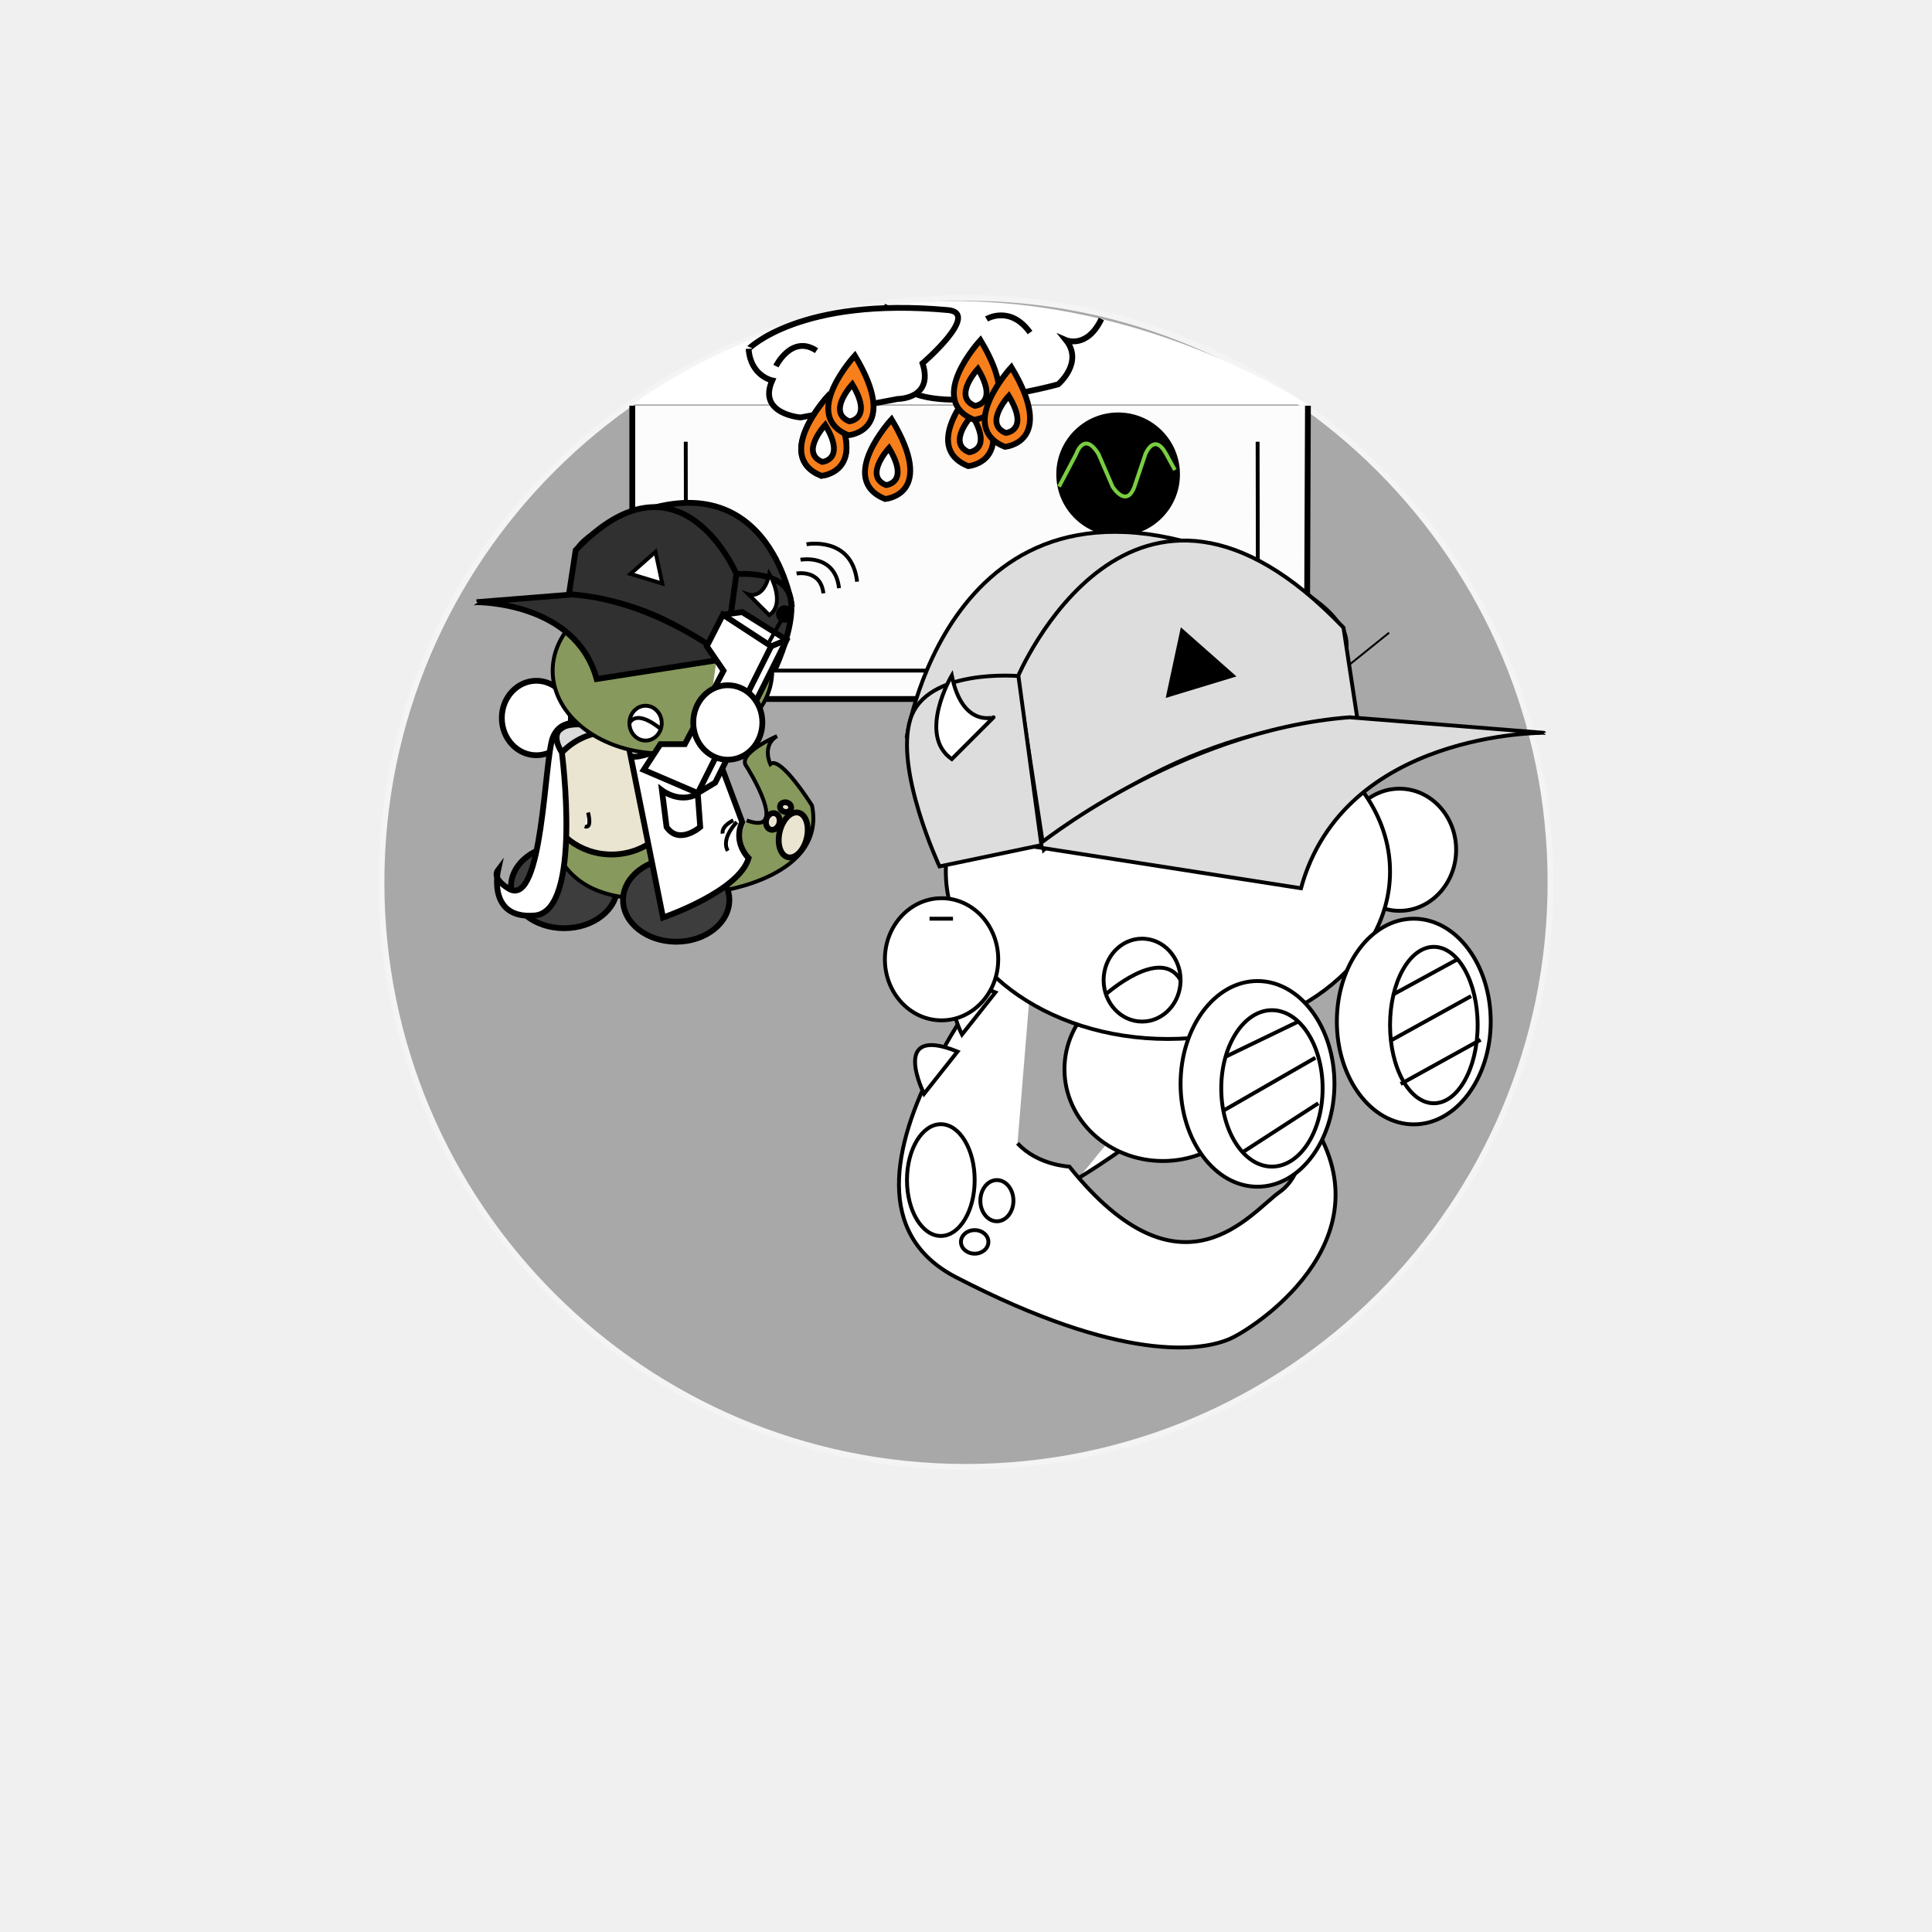
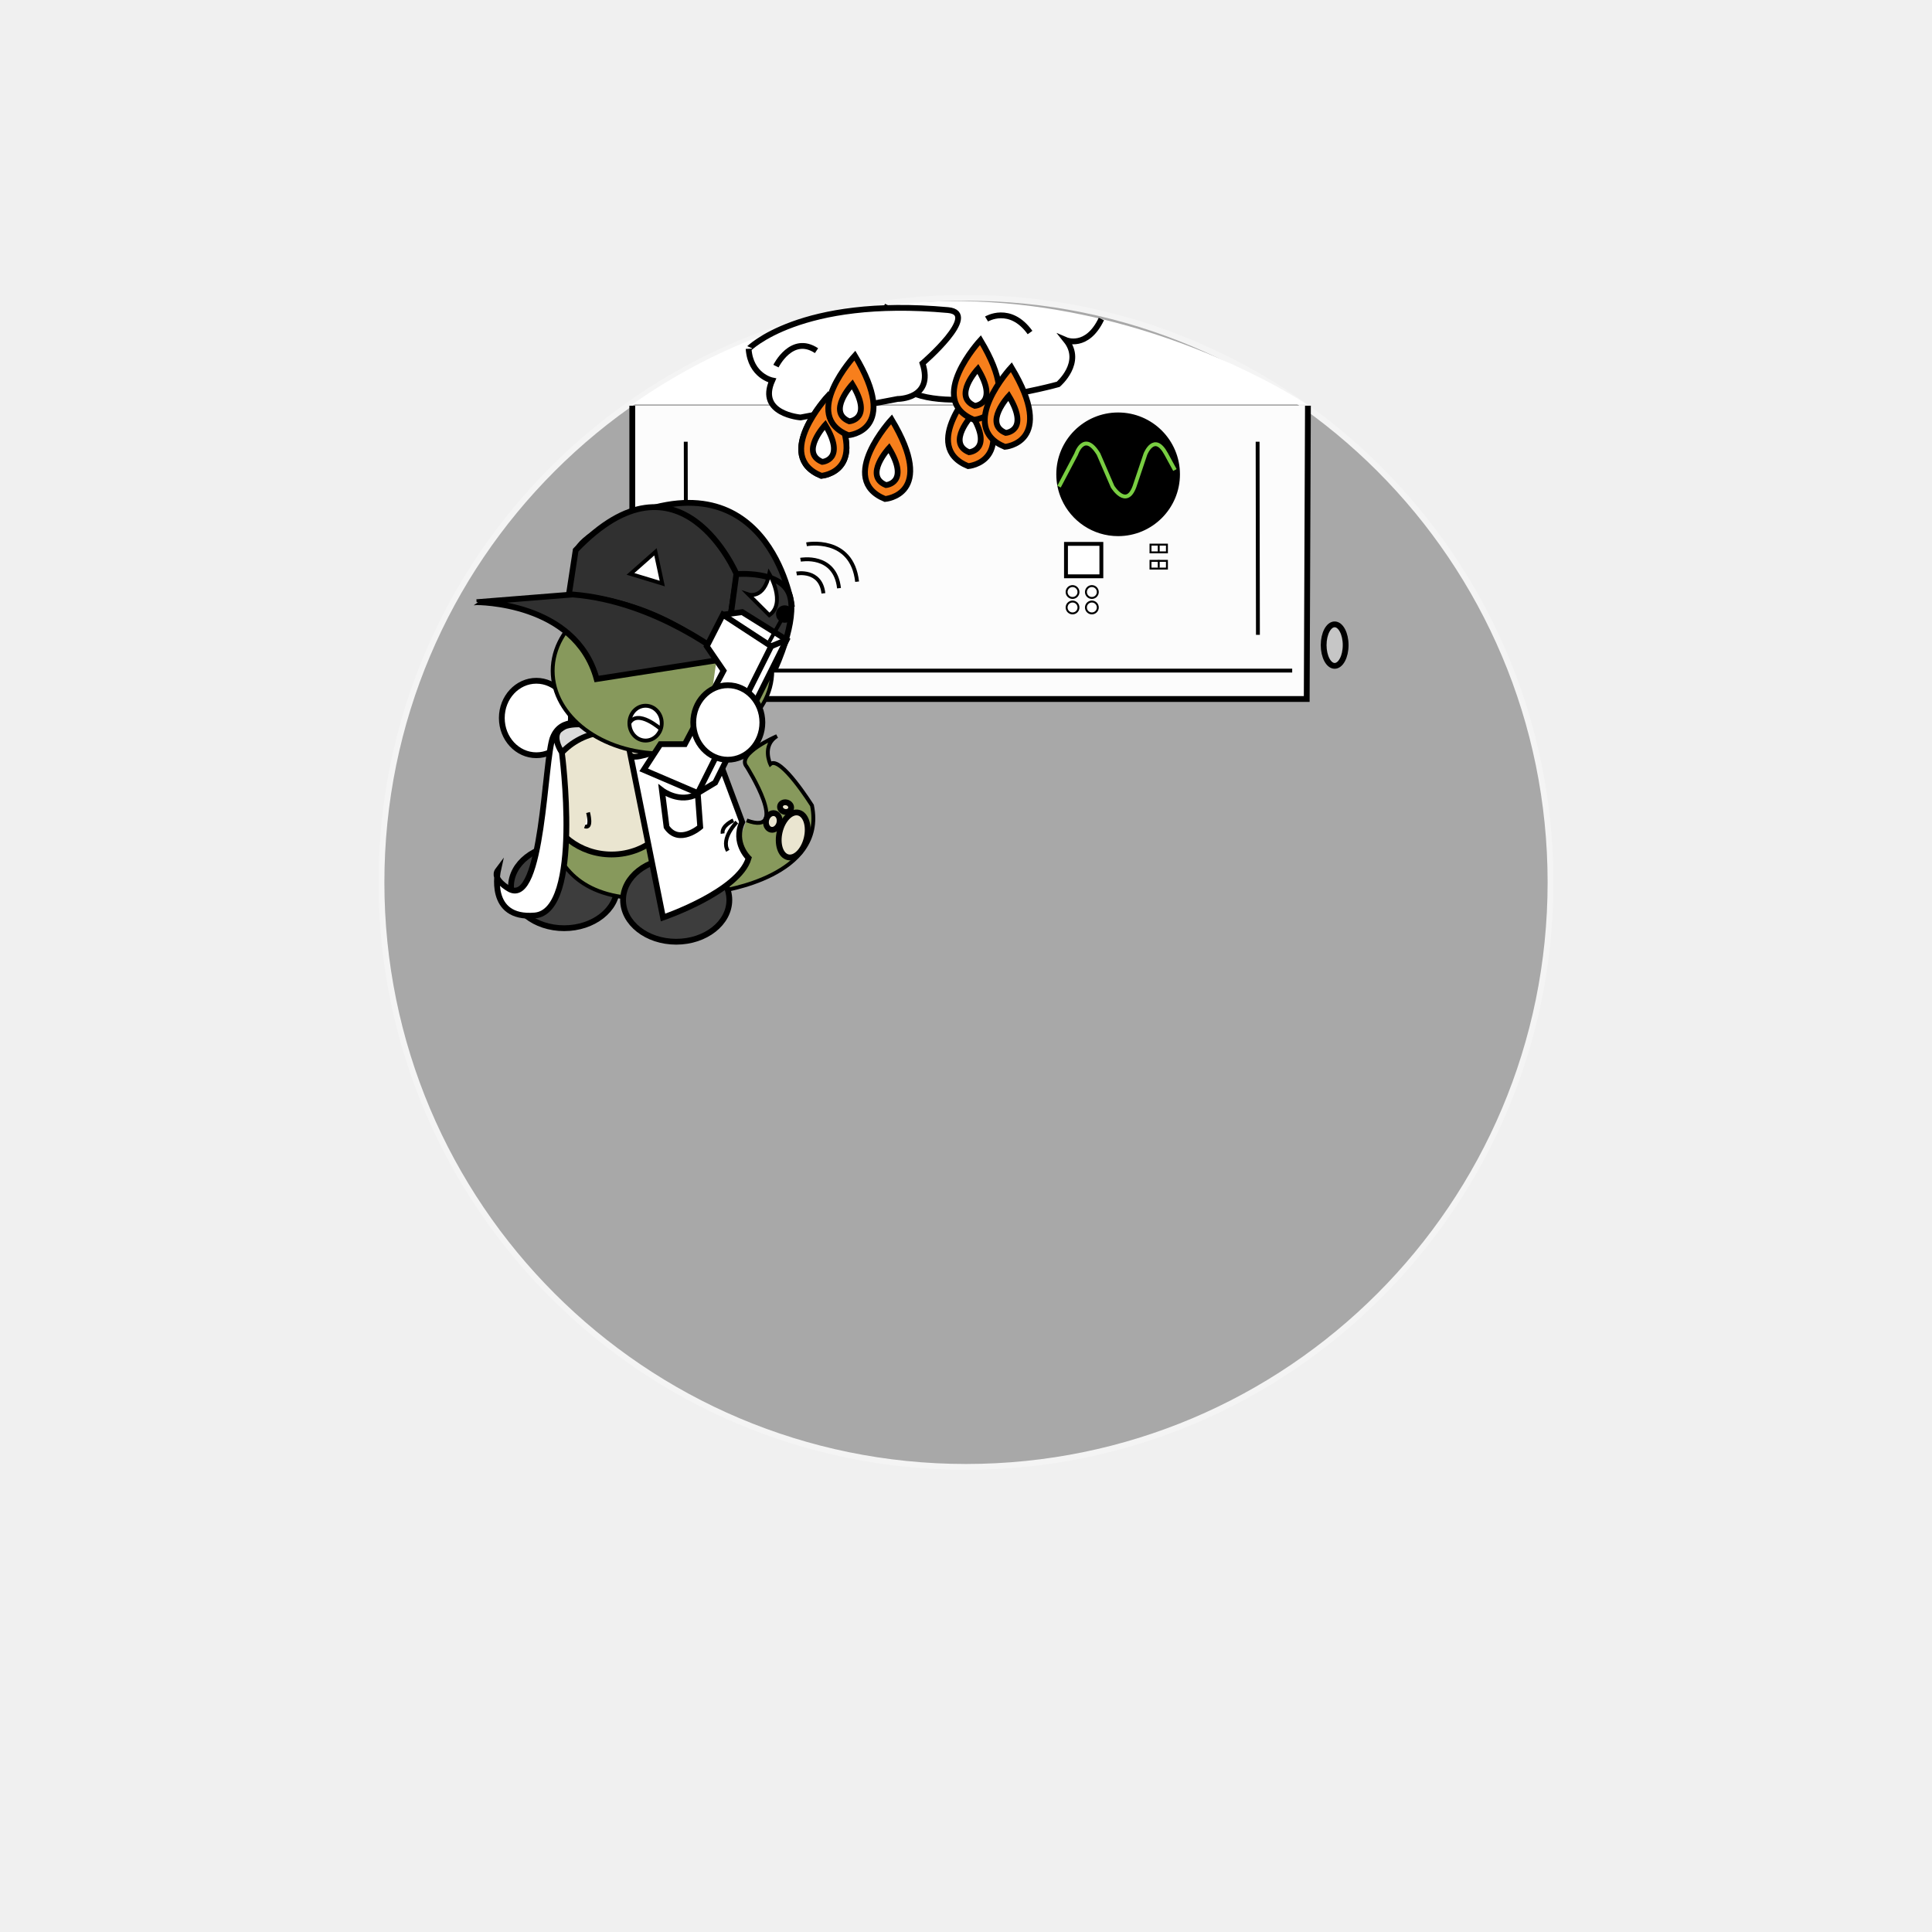
<svg xmlns="http://www.w3.org/2000/svg" version="1.1" id="Layer_2" x="0px" y="0px" viewBox="0 0 1000 1000" style="enable-background:new 0 0 1000 1000;" xml:space="preserve">
  <style type="text/css">

	.st0{fill:#FFFFFF;stroke:#000000;stroke-miterlimit:10;}
	.st1{opacity:0.3;stroke:#FFFFFF;stroke-width:3;stroke-miterlimit:10;enable-background:new    ;}
	.st2{fill:#FFFFFF;stroke:#000000;stroke-width:2;stroke-miterlimit:10;}
	.st3{fill:none;stroke:#79CE42;stroke-width:2;stroke-miterlimit:10;}
	.st4{fill:#FCFCFC;stroke:#000000;stroke-width:3;stroke-miterlimit:10;}
- 	.st5{display:none;fill:#FFFFFF;stroke:#000000;stroke-miterlimit:10;}
- 	.st6{fill:#484FAA;stroke:#FFFFFF;stroke-width:5;stroke-miterlimit:10;}
- 	.st7{display:inline;fill:none;stroke:#000000;stroke-width:9;stroke-miterlimit:10;}
- 	.st8{display:inline;fill:none;stroke:#000000;stroke-miterlimit:10;}
- 	.st9{display:inline;fill:#7F9E3D;stroke:#000000;stroke-width:3;stroke-miterlimit:10;}
- 	.st10{display:none;fill:#FFFFFF;stroke:#000000;stroke-width:3;stroke-miterlimit:10;}
- 	.st11{display:inline;fill:none;stroke:#000000;stroke-width:4;stroke-miterlimit:10;}
- 	.st12{display:inline;fill:#FFFFFF;stroke:#000000;stroke-width:5;stroke-miterlimit:10;}
- 	.st13{fill:#3D3D3D;stroke:#000000;stroke-width:3;stroke-miterlimit:10;}
- 	.st14{fill:#EAE5D0;stroke:#000000;stroke-width:3;stroke-miterlimit:10;}
- 	.st15{display:inline;fill:#CACAEF;stroke:#000000;stroke-miterlimit:10;}
- 	.st16{font-family:'MyriadPro-Regular';}
- 	.st17{fill:#DBDBDB;stroke:#000000;stroke-miterlimit:10;}
- 	.st18{display:none;fill:#FFFFFF;stroke:#000000;stroke-width:2;stroke-miterlimit:10;}
- 	.st19{fill:#303030;stroke:#000000;stroke-width:3;stroke-miterlimit:10;}
- 	.st20{display:inline;fill:none;stroke:#000000;stroke-width:3;stroke-miterlimit:10;}
- 	.st21{display:none;enable-background:new    ;}
- 	.st22{display:inline;fill:#FFFFFF;stroke:#000000;stroke-width:4;stroke-miterlimit:10;}
- 	.st23{fill:none;stroke:#000000;stroke-width:3;stroke-miterlimit:10;}
- 	.st24{fill:#C6C6C6;stroke:#000000;stroke-miterlimit:10;}
- 	.st25{fill:#87995C;stroke:#000000;stroke-width:2;stroke-miterlimit:10;}
- 	.st26{fill:#FFFFFF;}
- 	.st27{display:none;fill:none;stroke:#000000;stroke-width:3;stroke-miterlimit:10;}
- 	.st28{fill:none;}
+ 	.st5{fill:#484FAA;stroke:#FFFFFF;stroke-width:5;stroke-miterlimit:10;}
+ 	.st6{display:inline;fill:none;stroke:#000000;stroke-width:9;stroke-miterlimit:10;}
+ 	.st7{display:inline;fill:none;stroke:#000000;stroke-miterlimit:10;}
+ 	.st8{display:inline;fill:#7F9E3D;stroke:#000000;stroke-width:3;stroke-miterlimit:10;}
+ 	.st9{display:none;fill:#FFFFFF;stroke:#000000;stroke-width:3;stroke-miterlimit:10;}
+ 	.st10{display:inline;fill:none;stroke:#000000;stroke-width:4;stroke-miterlimit:10;}
+ 	.st11{display:inline;fill:#FFFFFF;stroke:#000000;stroke-width:5;stroke-miterlimit:10;}
+ 	.st12{fill:#3D3D3D;stroke:#000000;stroke-width:3;stroke-miterlimit:10;}
+ 	.st13{fill:#EAE5D0;stroke:#000000;stroke-width:3;stroke-miterlimit:10;}
+ 	.st14{display:inline;fill:#CACAEF;stroke:#000000;stroke-miterlimit:10;}
+ 	.st15{font-family:'MyriadPro-Regular';}
+ 	.st16{fill:#DBDBDB;stroke:#000000;stroke-miterlimit:10;}
+ 	.st17{display:none;fill:#FFFFFF;stroke:#000000;stroke-width:2;stroke-miterlimit:10;}
+ 	.st18{fill:#303030;stroke:#000000;stroke-width:3;stroke-miterlimit:10;}
+ 	.st19{display:inline;fill:none;stroke:#000000;stroke-width:3;stroke-miterlimit:10;}
+ 	.st20{display:none;enable-background:new    ;}
+ 	.st21{display:inline;fill:#FFFFFF;stroke:#000000;stroke-width:4;stroke-miterlimit:10;}
+ 	.st22{fill:none;stroke:#000000;stroke-width:3;stroke-miterlimit:10;}
+ 	.st23{fill:#C6C6C6;stroke:#000000;stroke-miterlimit:10;}
+ 	.st24{fill:#87995C;stroke:#000000;stroke-width:2;stroke-miterlimit:10;}
+ 	.st25{fill:#FFFFFF;}
+ 	.st26{display:none;fill:none;stroke:#000000;stroke-width:3;stroke-miterlimit:10;}
+ 	.st27{fill:none;}
+ 	.st28{display:none;fill:#C6C6C6;stroke:#000000;stroke-miterlimit:10;}
	.st29{display:inline;}
	.st30{display:none;opacity:0.3;stroke:#000000;stroke-miterlimit:10;enable-background:new    ;}
- 	.st31{display:none;fill:#7F9E3D;stroke:#000000;stroke-width:3;stroke-miterlimit:10;}
- 	.st32{display:inline;fill:#FFFFFF;stroke:#000000;stroke-width:3;stroke-miterlimit:10;}
- 	.st33{display:none;fill:#E4E4EF;stroke:#000000;stroke-width:2;stroke-miterlimit:10;}
- 	.st34{fill:none;stroke:#000000;stroke-width:2;stroke-miterlimit:10;}
- 	.st35{fill:#F77F1C;stroke:#000000;stroke-width:3;stroke-miterlimit:10;}
- 	.st36{fill:#C6C6C6;stroke:#000000;stroke-width:3;stroke-miterlimit:10;}
- 	.st37{stroke:#000000;stroke-miterlimit:10;}
- 	.st38{font-size:72;}
- 	.st39{fill:#DDDDDD;stroke:#000000;stroke-width:2;stroke-miterlimit:10;}
- 	.st40{display:none;}
- 	.st41{fill:#FFFFFF;stroke:#000000;stroke-width:3;stroke-miterlimit:10;}
- 	.st42{display:none;fill:#FF0000;stroke:#000000;stroke-miterlimit:10;}
- 	.st43{stroke:#000000;stroke-width:2;stroke-miterlimit:10;}
+ 	.st31{display:inline;fill:none;stroke:#000000;stroke-width:2;stroke-miterlimit:10;}
+ 	.st32{display:none;fill:#7F9E3D;stroke:#000000;stroke-width:3;stroke-miterlimit:10;}
+ 	.st33{display:inline;fill:#FFFFFF;stroke:#000000;stroke-width:3;stroke-miterlimit:10;}
+ 	.st34{display:none;fill:#E4E4EF;stroke:#000000;stroke-width:2;stroke-miterlimit:10;}
+ 	.st35{fill:none;stroke:#000000;stroke-width:2;stroke-miterlimit:10;}
+ 	.st36{fill:#F77F1C;stroke:#000000;stroke-width:3;stroke-miterlimit:10;}
+ 	.st37{fill:#C6C6C6;stroke:#000000;stroke-width:3;stroke-miterlimit:10;}
+ 	.st38{stroke:#000000;stroke-miterlimit:10;}
+ 	.st39{font-size:72;}
+ 	.st40{fill:#DDDDDD;stroke:#000000;stroke-width:2;stroke-miterlimit:10;}
+ 	.st41{fill:#FF0000;stroke:#000000;stroke-miterlimit:10;}
+ 	.st42{display:none;}
+ 	.st43{fill:#FFFFFF;stroke:#000000;stroke-width:3;stroke-miterlimit:10;}
+ 	.st44{stroke:#000000;stroke-width:2;stroke-miterlimit:10;}
+ 	.st45{display:inline;fill:#FFFFFF;stroke:#000000;stroke-width:2;stroke-miterlimit:10;}

</style>
  <circle class="st30" cx="500" cy="453.711" r="302.542" />
  <circle class="st1" cx="500" cy="456.711" r="302.542" />
-   <g id="Layer_x5F_1" class="st40">
-     <path class="st22" d="M444.525,594.475c0,6.627-5.373,12-12,12H331.102c-6.627,0-12-5.373-12-12V348.983c0-6.627,5.373-12,12-12   h101.424c6.627,0,12,5.373,12,12L444.525,594.475L444.525,594.475z" />
-     <path class="st22" d="M656.459,594.475c0,6.627-5.367,12-12,12H543.034c-6.627,0-12-5.373-12-12V348.983c0-6.627,5.373-12,12-12   h101.425c6.633,0,12,5.373,12,12V594.475z" />
-     <path class="st22" d="M569.949,515.729c0,6.627-5.373,12-12,12H456.525c-6.627,0-12-5.373-12-12V270.237c0-6.627,5.373-12,12-12   h101.424c6.627,0,12,5.373,12,12V515.729z" />
-     <path class="st12" d="M723.729,521.115c0,13.265-10.744,24-24,24H300.271c-13.255,0-24-10.735-24-24V318.272   c0-13.254,10.745-24,24-24h399.457c13.256,0,24,10.746,24,24L723.729,521.115L723.729,521.115z" />
-     <path class="st32" d="M686.177,483.656c0,13.265-10.744,24-24,24H333.898c-13.255,0-24-10.735-24-24v-133.35   c0-13.254,10.745-24,24-24h328.272c13.256,0,24,10.746,24,24L686.177,483.656L686.177,483.656z" />
-     <path id="vecmap" class="st7" d="M348.052,427.712c0,31.853,20.468,57.628,45.763,57.628" />
-     <path id="vecmap_1_" class="st11" d="M584.477,549.115c0,44.976,39.42,81.355,88.135,81.355" />
-     <path id="vecmap_2_" class="st11" d="M412.609,545.115c0,44.976-39.42,81.355-88.135,81.355" />
-     <g class="st29">
-       <line id="vecmap_3_" class="st23" x1="317.407" y1="356.645" x2="678.427" y2="356.645" />
-     </g>
-     <g class="st29">
-       <line id="vecmap_4_" class="st23" x1="368.543" y1="365.119" x2="368.543" y2="497.322" />
-     </g>
-     <g class="st29">
-       <line id="vecmap_5_" class="st23" x1="637.719" y1="365.119" x2="637.719" y2="497.322" />
-     </g>
-     <g class="st29">
-       <rect id="vecmaprec" x="317.407" y="385.323" class="st41" width="355.205" height="80" />
-     </g>
-     <g class="st29">
-       <line class="st23" x1="317.407" y1="465.323" x2="672.611" y2="465.323" />
-     </g>
-   </g>
-   <text transform="matrix(1 0 0 1 461.9832 703.8977)" class="st21 st16 st38">3X</text>
+   <g id="Layer_x5F_1" class="st42">
+     <path class="st21" d="M444.525,594.475c0,6.627-5.373,12-12,12H331.102c-6.627,0-12-5.373-12-12V348.983c0-6.627,5.373-12,12-12   h101.424c6.627,0,12,5.373,12,12L444.525,594.475L444.525,594.475z" />
+     <path class="st21" d="M656.459,594.475c0,6.627-5.367,12-12,12H543.034c-6.627,0-12-5.373-12-12V348.983c0-6.627,5.373-12,12-12   h101.425c6.633,0,12,5.373,12,12V594.475z" />
+     <path class="st21" d="M569.949,515.729c0,6.627-5.373,12-12,12H456.525c-6.627,0-12-5.373-12-12V270.237c0-6.627,5.373-12,12-12   h101.424c6.627,0,12,5.373,12,12V515.729z" />
+     <path class="st11" d="M723.729,521.115c0,13.265-10.744,24-24,24H300.271c-13.255,0-24-10.735-24-24V318.272   c0-13.254,10.745-24,24-24h399.457c13.256,0,24,10.746,24,24L723.729,521.115L723.729,521.115z" />
+     <path class="st33" d="M686.177,483.656c0,13.265-10.744,24-24,24H333.898c-13.255,0-24-10.735-24-24v-133.35   c0-13.254,10.745-24,24-24h328.272c13.256,0,24,10.746,24,24L686.177,483.656L686.177,483.656z" />
+     <path id="vecmap" class="st6" d="M348.052,427.712c0,31.853,20.468,57.628,45.763,57.628" />
+     <path id="vecmap_1_" class="st10" d="M584.477,549.115c0,44.976,39.42,81.355,88.135,81.355" />
+     <path id="vecmap_2_" class="st10" d="M412.609,545.115c0,44.976-39.42,81.355-88.135,81.355" />
+     <g class="st29">
+       <line id="vecmap_3_" class="st22" x1="317.407" y1="356.645" x2="678.427" y2="356.645" />
+     </g>
+     <g class="st29">
+       <line id="vecmap_4_" class="st22" x1="368.543" y1="365.119" x2="368.543" y2="497.322" />
+     </g>
+     <g class="st29">
+       <line id="vecmap_5_" class="st22" x1="637.719" y1="365.119" x2="637.719" y2="497.322" />
+     </g>
+     <g class="st29">
+       <rect id="vecmaprec" x="317.407" y="385.323" class="st43" width="355.205" height="80" />
+     </g>
+     <g class="st29">
+       <line class="st22" x1="317.407" y1="465.323" x2="672.611" y2="465.323" />
+     </g>
+   </g>
+   <text transform="matrix(1 0 0 1 461.9832 703.8977)" class="st20 st15 st39">3X</text>
  <path class="st0" d="M620.219,343.602" />
-   <path class="st33" d="M383.594,609.325c0,0,41.716-44.212,15.288,15.771" />
-   <path class="st31" d="M464.223,276.828c0,0-78.911-29.717-127.529,42.813" />
-   <g id="Leaf_3_1_" class="st40">
-     <path class="st9" d="M470.5,276.5c0,0-98,22-99,126" />
-     <path class="st9" d="M371.473,402.48c100.821-25.536,99.053-125.959,99.053-125.959" />
-     <path class="st20" d="M470.5,276.5c0,0-103.908,121.786-97.993,125.829" />
-     <polyline class="st15" points="391.166,395.17 400.166,380.504 400.166,391.837  " />
-     <polyline class="st15" points="414.49,383.839 414.49,369.17 417.834,374.837 421.384,365.837 426.523,374.682  " />
-     <polyline class="st15" points="433.984,369.807 434.638,346.091 439.851,363.159  " />
-     <polyline class="st15" points="447.577,352.719 445.5,344.75 451.209,347.93  " />
-     <polyline class="st15" points="455.527,340.22 449.293,317.328 459.22,332.156  " />
-     <polyline class="st15" points="411.372,307.083 408.569,330.642 404.927,313.172  " />
-     <polyline class="st15" points="387.261,336.962 390.177,360.507 382.459,344.416  " />
-     <polyline class="st15" points="439.556,287.176 438.177,295.293 434.279,290.05  " />
-   </g>
-   <path class="st6" d="M197.474,456.711" />
-   <g class="st40">
-     <line class="st8" x1="200.201" y1="408.834" x2="334.358" y2="408.832" />
-     <line class="st8" x1="200.201" y1="422.834" x2="334.358" y2="422.83" />
-     <line class="st8" x1="334.358" y1="408.832" x2="334.358" y2="422.83" />
-     <line class="st8" x1="334.358" y1="408.832" x2="386.62" y2="361.921" />
-     <line class="st8" x1="334.358" y1="422.83" x2="386.62" y2="375.921" />
-   </g>
-   <path class="st18" d="M347.486,340.05c0,0,5.202,22.209,42.864,13.854" />
+   <path class="st34" d="M383.594,609.325c0,0,41.716-44.212,15.288,15.771" />
+   <path class="st32" d="M464.223,276.828c0,0-78.911-29.717-127.529,42.813" />
+   <g id="Leaf_3_1_" class="st42">
+     <path class="st8" d="M470.5,276.5c0,0-98,22-99,126" />
+     <path class="st8" d="M371.473,402.48c100.821-25.536,99.053-125.959,99.053-125.959" />
+     <path class="st19" d="M470.5,276.5c0,0-103.908,121.786-97.993,125.829" />
+     <polyline class="st14" points="391.166,395.17 400.166,380.504 400.166,391.837  " />
+     <polyline class="st14" points="414.49,383.839 414.49,369.17 417.834,374.837 421.384,365.837 426.523,374.682  " />
+     <polyline class="st14" points="433.984,369.807 434.638,346.091 439.851,363.159  " />
+     <polyline class="st14" points="447.577,352.719 445.5,344.75 451.209,347.93  " />
+     <polyline class="st14" points="455.527,340.22 449.293,317.328 459.22,332.156  " />
+     <polyline class="st14" points="411.372,307.083 408.569,330.642 404.927,313.172  " />
+     <polyline class="st14" points="387.261,336.962 390.177,360.507 382.459,344.416  " />
+     <polyline class="st14" points="439.556,287.176 438.177,295.293 434.279,290.05  " />
+   </g>
+   <path class="st5" d="M197.474,456.711" />
+   <g class="st42">
+     <line class="st7" x1="200.201" y1="408.834" x2="334.358" y2="408.832" />
+     <line class="st7" x1="200.201" y1="422.834" x2="334.358" y2="422.83" />
+     <line class="st7" x1="334.358" y1="408.832" x2="334.358" y2="422.83" />
+     <line class="st7" x1="334.358" y1="408.832" x2="386.62" y2="361.921" />
+     <line class="st7" x1="334.358" y1="422.83" x2="386.62" y2="375.921" />
+   </g>
+   <path class="st17" d="M347.486,340.05c0,0,5.202,22.209,42.864,13.854" />
  <g id="Layer_3">
    <path class="st2" d="M347.486,379.678" />
  </g>
-   <path class="st27" d="M729.121,287.91c0,0,11.345,19.923,5.695,24.59c0,0-1.649,17.334,12.351,16.667l36.667,0.019v-17.352  c0,0-28.289-3.333-30.145,0.667c0,0-3.855-2.619-6.522,3.69" />
-   <path class="st27" d="M754.41,308.548c0,0,3.389-21.381-19.594-31.381" />
+   <path class="st26" d="M729.121,287.91c0,0,11.345,19.923,5.695,24.59c0,0-1.649,17.334,12.351,16.667l36.667,0.019v-17.352  c0,0-28.289-3.333-30.145,0.667c0,0-3.855-2.619-6.522,3.69" />
+   <path class="st26" d="M754.41,308.548c0,0,3.389-21.381-19.594-31.381" />
  <g>
    <polyline class="st4" points="327.269,209.998 327.269,361.806 676.358,361.806 676.984,209.998  " />
-     <path class="st26" d="M327.269,209.296h349.089C676.358,209.296,499.038,89.091,327.269,209.296z" />
-     <path class="st43" d="M609.737,245.5c0,17.121-13.88,31-31,31c-12.669,0-23.563-7.6-28.372-18.49   c-1.689-3.826-2.628-8.059-2.628-12.51c0-17.121,13.88-31,31-31S609.737,228.379,609.737,245.5z" />
+     <path class="st25" d="M327.269,209.296h349.089C676.358,209.296,499.038,89.091,327.269,209.296z" />
+     <path class="st44" d="M609.737,245.5c0,17.121-13.88,31-31,31c-12.669,0-23.563-7.6-28.372-18.49   c-1.689-3.826-2.628-8.059-2.628-12.51c0-17.121,13.88-31,31-31S609.737,228.379,609.737,245.5z" />
    <path class="st3" d="M548.158,251.875l8.882-16.853c0,0,4.006-12.257,11.543,0l7.282,16.853c0,0,7.093,11.491,11.334,0   l5.673-16.853c0,0,4.561-11.491,10.757,0l4.504,8.256" />
    <rect x="551.753" y="281.509" class="st2" width="18.311" height="16.787" />
-     <line class="st24" x1="676.358" y1="361.806" x2="718.988" y2="327.5" />
-     <path class="st24" d="M718.988,209.998" />
+     <line class="st28" x1="676.358" y1="361.806" x2="718.988" y2="327.5" />
+     <path class="st23" d="M718.988,209.998" />
    <circle class="st0" cx="555.147" cy="306.428" r="3.072" />
    <circle class="st0" cx="565.147" cy="306.428" r="3.072" />
    <circle class="st0" cx="555.147" cy="314.428" r="3.072" />
    <circle class="st0" cx="565.147" cy="314.428" r="3.072" />
    <rect x="595.5" y="281.902" class="st0" width="8.5" height="4" />
    <rect x="595.5" y="290.296" class="st0" width="8.5" height="4" />
-     <line class="st24" x1="599.75" y1="281.902" x2="599.75" y2="285.902" />
-     <line class="st24" x1="599.75" y1="289.902" x2="599.75" y2="293.902" />
-     <line class="st34" x1="334.167" y1="347.101" x2="668.834" y2="347.101" />
-     <line class="st34" x1="355.099" y1="328.594" x2="354.94" y2="228.641" />
-     <ellipse class="st36" cx="690.816" cy="333.91" rx="5.695" ry="10.743" />
-     <path class="st28" d="M538.506,217.167c0-6.627,5.373-12,12-12H608.5c6.627,0,12,5.373,12,12v99.408c0,6.627-5.373,12-12,12   h-57.994c-6.627,0-12-5.373-12-12V217.167z" />
-     <line class="st34" x1="651.099" y1="328.594" x2="650.94" y2="228.641" />
-   </g>
-   <g id="Layer_1_3_">
-     <g class="st40">
+     <line class="st23" x1="599.75" y1="281.902" x2="599.75" y2="285.902" />
+     <line class="st23" x1="599.75" y1="289.902" x2="599.75" y2="293.902" />
+     <line class="st35" x1="334.167" y1="347.101" x2="668.834" y2="347.101" />
+     <line class="st35" x1="355.099" y1="328.594" x2="354.94" y2="228.641" />
+     <ellipse class="st37" cx="690.816" cy="333.91" rx="5.695" ry="10.743" />
+     <path class="st27" d="M538.506,217.167c0-6.627,5.373-12,12-12H608.5c6.627,0,12,5.373,12,12v99.408c0,6.627-5.373,12-12,12   h-57.994c-6.627,0-12-5.373-12-12V217.167z" />
+     <line class="st35" x1="651.099" y1="328.594" x2="650.94" y2="228.641" />
+   </g>
+   <g id="Layer_1_3_" class="st42">
+     <g>
      <path class="st29" d="M436.168,300.178h3.62v51.345h-3.62V300.178z" />
    </g>
-     <path class="st2" d="M558.369,609.679c0,0,107.626-63.632,92.52-113.151" />
-     <rect x="376.743" y="270.432" class="st10" width="452.382" height="347.419" />
+     <path class="st45" d="M558.369,609.679c0,0,107.626-63.632,92.52-113.151" />
+     <rect x="376.743" y="270.432" class="st43" width="452.382" height="347.419" />
    <div class="typewriter">
      <text transform="matrix(1 0 0 1 264.0769 578.5002)" font-family="'Montserrat-Regular'" font-size="72" startOffset="0">
			www.???.com</text>
    </div>
-     <ellipse class="st5" cx="676.052" cy="225.303" rx="49.854" ry="44.796" />
-     <g id="Layer_4_2_">
+     <ellipse class="st0" cx="676.052" cy="225.303" rx="49.854" ry="44.796" />
+     <g id="Layer_4_2_" class="st29">
      <ellipse class="st2" cx="724.358" cy="439.832" rx="29.331" ry="31.608" />
    </g>
-     <path class="st5" d="M638.741,257.524c0,0,23.188,27.596,16.606-2.775C655.347,254.746,653.01,251.95,638.741,257.524z" />
-     <path class="st42" d="M709.677,197.876c4.834,0,8.752,9.38,8.752,20.952c0,11.568-3.918,20.948-8.752,20.948   c-4.829,0-8.747-9.38-8.747-20.948C700.928,207.256,704.846,197.876,709.677,197.876z" />
-     <polygon class="st18" points="626.843,256.703 615.824,270.286 630.91,281.068 637.966,276.028 635.356,260.42  " />
-     <path class="st5" d="M624.089,284.729c0,0-5.978,3.813,0,14.478c5.975,10.667,31.938,0,31.938,0l9.849-19.811l8.32,19.811   l9.063-0.764l-9.063-31.233c0,0-6.684-10.667-18.169,0c-11.485,10.666-20.626,15.999-20.626,15.999L624.089,284.729z" />
-     <path class="st2" d="M536.172,475.515c0,0-126.666,141.386-41.34,185.573c85.329,44.188,127.854,38.854,143.158,31.235   c15.312-7.616,83.037-53.948,38.164-115.806c0,0,1.525,29.715-13.713,40.381c-15.237,10.665-50.594,59.59-108.946-13.063   c0,0-16.336-0.646-26.833-12.074" />
-     <path class="st5" d="M624.089,271.778l-5.224,26.665c0,0,23.006-7.221,23.577-19.989" />
-     <path class="st2" d="M601.908,505.953c28.137,0,50.944,21.268,50.944,47.495c0,26.229-22.812,47.491-50.944,47.491   c-28.137,0-50.944-21.265-50.944-47.491C550.964,527.221,573.771,505.953,601.908,505.953z" />
-     <g>
-       <path class="st39" d="M469.453,380.906c0,0,25.151-160.597,184.078-85.71C812.456,370.079,469.453,380.906,469.453,380.906z" />
+     <path class="st0" d="M638.741,257.524c0,0,23.188,27.596,16.606-2.775C655.347,254.746,653.01,251.95,638.741,257.524z" />
+     <path class="st41" d="M709.677,197.876c4.834,0,8.752,9.38,8.752,20.952c0,11.568-3.918,20.948-8.752,20.948   c-4.829,0-8.747-9.38-8.747-20.948C700.928,207.256,704.846,197.876,709.677,197.876z" />
+     <polygon class="st2" points="626.843,256.703 615.824,270.286 630.91,281.068 637.966,276.028 635.356,260.42  " />
+     <path class="st0" d="M624.089,284.729c0,0-5.978,3.813,0,14.478c5.975,10.667,31.938,0,31.938,0l9.849-19.811l8.32,19.811   l9.063-0.764l-9.063-31.233c0,0-6.684-10.667-18.169,0c-11.485,10.666-20.626,15.999-20.626,15.999L624.089,284.729z" />
+     <path class="st45" d="M536.172,475.515c0,0-126.666,141.386-41.34,185.573c85.329,44.188,127.854,38.854,143.158,31.235   c15.312-7.616,83.037-53.948,38.164-115.806c0,0,1.525,29.715-13.713,40.381c-15.237,10.665-50.594,59.59-108.946-13.063   c0,0-16.336-0.646-26.833-12.074" />
+     <path class="st0" d="M624.089,271.778l-5.224,26.665c0,0,23.006-7.221,23.577-19.989" />
+     <path class="st45" d="M601.908,505.953c28.137,0,50.944,21.268,50.944,47.495c0,26.229-22.812,47.491-50.944,47.491   c-28.137,0-50.944-21.265-50.944-47.491C550.964,527.221,573.771,505.953,601.908,505.953z" />
+     <g class="st29">
+       <path class="st40" d="M469.453,380.906c0,0,25.151-160.597,184.078-85.71C812.456,370.079,469.453,380.906,469.453,380.906z" />
      <path class="st2" d="M719.476,451.155c0,47.834-51.467,86.613-114.961,86.613c-63.49,0-114.962-38.778-114.962-86.613    s51.473-86.607,114.962-86.607C668.01,364.543,719.476,403.32,719.476,451.155z" />
-       <path class="st39" d="M540.285,439.834l-13.623-89.25c0,0,58.975-140.431,168.711-25.754l7.31,47.889    c0,0-81.328-2.413-156.65,62.056C544.109,436.417,542.193,438.102,540.285,439.834z" />
-       <path class="st39" d="M673.395,459.756l-137.227-21.375c0,0,73.577-60.235,162.396-67.113l100.559,8.04    C799.123,379.307,695.613,378.402,673.395,459.756z" />
-       <path class="st39" d="M527.135,349.929c0,0-47.587-4.173-55.895,22.222c-8.305,26.396,15.047,76.297,15.047,76.297l52.744-11.014    L527.135,349.929z" />
-       <polygon class="st43" points="611.828,326.575 604.705,359.806 637.99,349.689   " />
+       <path class="st40" d="M540.285,439.834l-13.623-89.25c0,0,58.975-140.431,168.711-25.754l7.31,47.889    c0,0-81.328-2.413-156.65,62.056C544.109,436.417,542.193,438.102,540.285,439.834z" />
+       <path class="st40" d="M673.395,459.756l-137.227-21.375c0,0,73.577-60.235,162.396-67.113l100.559,8.04    C799.123,379.307,695.613,378.402,673.395,459.756z" />
+       <path class="st40" d="M527.135,349.929c0,0-47.587-4.173-55.895,22.222c-8.305,26.396,15.047,76.297,15.047,76.297l52.744-11.014    L527.135,349.929z" />
+       <polygon class="st44" points="611.828,326.575 604.705,359.806 637.99,349.689   " />
      <path class="st2" d="M492.639,349.615c0,0-18.044,30.678,0,43.308l21.649-21.653C514.291,371.267,498.052,376.68,492.639,349.615z    " />
    </g>
-     <path class="st18" d="M560.222,537.768c0,0,57.959,31.415,57.995-7.197" />
-     <path class="st18" d="M563.384,561.01c0,0,40.321,18.193,54.836-7.907" />
-     <path class="st18" d="M575.101,579.42c0,0,42.354,12.774,53.334-14.998" />
-     <ellipse class="st2" cx="591.147" cy="507.304" rx="19.916" ry="21.461" />
-     <path class="st2" d="M572.411,514.603c0,0,28.344-25.265,38.652-7.298" />
-     <ellipse class="st2" cx="731.771" cy="528.744" rx="39.822" ry="53.229" />
-     <ellipse class="st2" cx="650.885" cy="561.01" rx="39.823" ry="53.23" />
-     <path class="st5" d="M658.844,290.823c0,0-8.591,9.146-25.353,0c0,0-4.036,3.472-10.61-5.883l1.208-13.162" />
-     <polygon class="st10" points="376.743,270.432 560.471,168.266 914.97,168.266 829.125,270.432  " />
-     <polygon class="st10" points="829.125,617.848 829.125,270.432 914.97,168.266 914.97,463.365  " />
-     <ellipse class="st2" cx="658.351" cy="563.353" rx="26.236" ry="40.482" />
-     <ellipse class="st2" cx="742.151" cy="530.57" rx="22.672" ry="40.481" />
-     <line class="st34" x1="634.368" y1="546.943" x2="671.988" y2="528.765" />
-     <line class="st34" x1="633.155" y1="574.903" x2="680.822" y2="547.495" />
-     <line class="st34" x1="643.191" y1="596.381" x2="682.345" y2="571.051" />
-     <line class="st34" x1="724.973" y1="561.071" x2="766.345" y2="538.188" />
-     <line class="st34" x1="721.31" y1="514.603" x2="754.41" y2="496.528" />
-     <path class="st41" d="M762.988,514.603" />
-     <path class="st41" d="M721.31,542.009" />
-     <path class="st41" d="M751.65,538.854" />
-     <path class="st41" d="M724.984,457.857" />
-     <line class="st34" x1="720.054" y1="538.477" x2="761.429" y2="515.597" />
-     <path class="st2" d="M486.969,581.884c9.677,0,17.521,12.945,17.521,28.922c0,15.97-7.846,28.922-17.521,28.922   c-9.682,0-17.523-12.952-17.523-28.922C469.443,594.829,477.288,581.884,486.969,581.884z" />
-     <ellipse class="st2" cx="515.99" cy="621.472" rx="8.557" ry="10.667" />
-     <ellipse class="st2" cx="504.49" cy="642.805" rx="7.104" ry="6.095" />
-     <path class="st2" d="M478.289,566.154c0,0-18.184-36.244,17.317-21.855L478.289,566.154z" />
-     <path class="st2" d="M497.911,535.49c0,0-18.181-36.242,17.317-21.855L497.911,535.49z" />
-     <polygon class="st18" points="331.031,135.404 425.505,112.547 445.311,307.585  " />
-     <polygon class="st18" points="602.416,31.989 704.26,59.915 564.478,307.585  " />
-     <polygon class="st18" points="768.13,141.807 832.219,193.551 710.97,307.585  " />
-     <path class="st18" d="M453.454,314.943c8.835,0,15.999,5.893,15.999,13.16c0,7.269-7.162,13.157-15.999,13.157   s-15.999-5.891-15.999-13.157C437.455,320.833,444.617,314.943,453.454,314.943z" />
-     <path class="st18" d="M558.369,314.943c8.835,0,15.999,5.893,15.999,13.16c0,7.269-7.163,13.157-15.999,13.157   c-8.837,0-16-5.891-16-13.157C542.369,320.833,549.532,314.943,558.369,314.943z" />
-     <ellipse class="st18" cx="700.394" cy="325.815" rx="16" ry="13.158" />
-     <g id="Layer_2_1_">
+     <path class="st2" d="M560.222,537.768c0,0,57.959,31.415,57.995-7.197" />
+     <path class="st2" d="M563.384,561.01c0,0,40.321,18.193,54.836-7.907" />
+     <path class="st2" d="M575.101,579.42c0,0,42.354,12.774,53.334-14.998" />
+     <ellipse class="st45" cx="591.147" cy="507.304" rx="19.916" ry="21.461" />
+     <path class="st45" d="M572.411,514.603c0,0,28.344-25.265,38.652-7.298" />
+     <ellipse class="st45" cx="731.771" cy="528.744" rx="39.822" ry="53.229" />
+     <ellipse class="st45" cx="650.885" cy="561.01" rx="39.823" ry="53.23" />
+     <path class="st0" d="M658.844,290.823c0,0-8.591,9.146-25.353,0c0,0-4.036,3.472-10.61-5.883l1.208-13.162" />
+     <polygon class="st43" points="376.743,270.432 560.471,168.266 914.97,168.266 829.125,270.432  " />
+     <polygon class="st43" points="829.125,617.848 829.125,270.432 914.97,168.266 914.97,463.365  " />
+     <ellipse class="st45" cx="658.351" cy="563.353" rx="26.236" ry="40.482" />
+     <ellipse class="st45" cx="742.151" cy="530.57" rx="22.672" ry="40.481" />
+     <line class="st31" x1="634.368" y1="546.943" x2="671.988" y2="528.765" />
+     <line class="st31" x1="633.155" y1="574.903" x2="680.822" y2="547.495" />
+     <line class="st31" x1="643.191" y1="596.381" x2="682.345" y2="571.051" />
+     <line class="st31" x1="724.973" y1="561.071" x2="766.345" y2="538.188" />
+     <line class="st31" x1="721.31" y1="514.603" x2="754.41" y2="496.528" />
+     <path class="st33" d="M762.988,514.603" />
+     <path class="st33" d="M721.31,542.009" />
+     <path class="st33" d="M751.65,538.854" />
+     <path class="st33" d="M724.984,457.857" />
+     <line class="st31" x1="720.054" y1="538.477" x2="761.429" y2="515.597" />
+     <path class="st45" d="M486.969,581.884c9.677,0,17.521,12.945,17.521,28.922c0,15.97-7.846,28.922-17.521,28.922   c-9.682,0-17.523-12.952-17.523-28.922C469.443,594.829,477.288,581.884,486.969,581.884z" />
+     <ellipse class="st45" cx="515.99" cy="621.472" rx="8.557" ry="10.667" />
+     <ellipse class="st45" cx="504.49" cy="642.805" rx="7.104" ry="6.095" />
+     <path class="st45" d="M478.289,566.154c0,0-18.184-36.244,17.317-21.855L478.289,566.154z" />
+     <path class="st45" d="M497.911,535.49c0,0-18.181-36.242,17.317-21.855L497.911,535.49z" />
+     <polygon class="st2" points="331.031,135.404 425.505,112.547 445.311,307.585  " />
+     <polygon class="st2" points="602.416,31.989 704.26,59.915 564.478,307.585  " />
+     <polygon class="st2" points="768.13,141.807 832.219,193.551 710.97,307.585  " />
+     <path class="st2" d="M453.454,314.943c8.835,0,15.999,5.893,15.999,13.16c0,7.269-7.162,13.157-15.999,13.157   s-15.999-5.891-15.999-13.157C437.455,320.833,444.617,314.943,453.454,314.943z" />
+     <path class="st2" d="M558.369,314.943c8.835,0,15.999,5.893,15.999,13.16c0,7.269-7.163,13.157-15.999,13.157   c-8.837,0-16-5.891-16-13.157C542.369,320.833,549.532,314.943,558.369,314.943z" />
+     <ellipse class="st2" cx="700.394" cy="325.815" rx="16" ry="13.158" />
+     <g id="Layer_2_1_" class="st29">
      <ellipse class="st2" cx="487.347" cy="496.526" rx="29.332" ry="31.609" />
-       <ellipse class="st18" cx="724.984" cy="448.448" rx="29.333" ry="31.608" />
+       <ellipse class="st17" cx="724.984" cy="448.448" rx="29.333" ry="31.608" />
      <path class="st2" d="M481.118,475.515h12.142H481.118z" />
      <g>
        <path class="st2" d="M432.358,475.515" />
      </g>
    </g>
  </g>
  <g>
-     <path class="st25" d="M372.992,461.156c0,0,54.758-7.479,47.299-44.233c0,0-16.365-26.089-21.578-21.422   c0,0-4.547-9.631,3.453-14.482c0,0-21.364,9.149-15.683,15.815c0,0,22.984,36.278,0,27.807" />
-     <ellipse class="st13" cx="292" cy="458.86" rx="27.5" ry="21.58" />
-     <path class="st25" d="M358.828,410.834l10.338,49.323c-98.332,24.321-84.666-49.323-84.666-49.323" />
-     <ellipse class="st41" cx="277.625" cy="371.636" rx="17.89" ry="19.274" />
+     <path class="st24" d="M372.992,461.156c0,0,54.758-7.479,47.299-44.233c0,0-16.365-26.089-21.578-21.422   c0,0-4.547-9.631,3.453-14.482c0,0-21.364,9.149-15.683,15.815c0,0,22.984,36.278,0,27.807" />
+     <ellipse class="st12" cx="292" cy="458.86" rx="27.5" ry="21.58" />
+     <path class="st24" d="M358.828,410.834l10.338,49.323c-98.332,24.321-84.666-49.323-84.666-49.323" />
+     <ellipse class="st43" cx="277.625" cy="371.636" rx="17.89" ry="19.274" />
    <g id="Layer_3_1_">
-       <polygon class="st17" points="285.275,381.865 299.901,410.298 323.963,373.938 304.802,368.514   " />
-     </g>
-     <path class="st14" d="M316.564,378.626c18.854,0,34.14,14.251,34.14,31.829c0,17.574-15.286,31.824-34.14,31.824   c-16.498,0-30.264-10.908-33.448-25.409c-0.455-2.072-0.691-4.219-0.691-6.415C282.425,392.877,297.709,378.626,316.564,378.626z" />
-     <ellipse class="st13" cx="350" cy="465.86" rx="27.5" ry="21.58" />
-     <path class="st41" d="M290.815,389.395c0,0-11.521-16.359,12.671-14.285c0,0-12.864-4.684-17.339,6.627   c-4.475,11.313-5.073,87.483-22.389,78.501c0,0-9.55-5.169-5.953-9.924c0,0-5.792,25.691,19.018,23.54   C301.635,471.701,290.815,389.395,290.815,389.395z" />
-     <path class="st41" d="M326.338,390.906l16.846,84.011c0,0,39.285-13.415,44.301-30.748c0,0-8.314-7.976-3.316-18.654l-18-48.256   C366.166,377.256,329.508,395.645,326.338,390.906z" />
-     <path class="st19" d="M318.654,270.107c78.563-37.019,90.995,42.369,90.995,42.369S240.093,307.124,318.654,270.107z" />
-     <path class="st25" d="M342.885,304.388c31.384,0,56.828,19.167,56.828,42.813c0,23.646-25.443,42.813-56.828,42.813   c-31.389,0-56.829-19.17-56.829-42.813C286.055,323.555,311.496,304.387,342.885,304.388z" />
-     <path class="st19" d="M371.796,339.104c-37.233-31.869-77.438-30.676-77.438-30.676l3.613-23.672   c54.247-56.688,83.396,12.729,83.396,12.729l-6.732,44.119C373.691,340.749,372.744,339.916,371.796,339.104z" />
-     <path class="st19" d="M246.684,311.686l49.709-3.975c43.904,3.398,80.276,33.176,80.276,33.176l-67.836,10.566   C297.851,311.238,246.684,311.685,246.684,311.686z" />
-     <path class="st19" d="M375.256,340.419l26.071,5.443c0,0,11.543-24.668,7.438-37.716c-4.105-13.048-27.629-10.983-27.629-10.983   L375.256,340.419z" />
+       <polygon class="st16" points="285.275,381.865 299.901,410.298 323.963,373.938 304.802,368.514   " />
+     </g>
+     <path class="st13" d="M316.564,378.626c18.854,0,34.14,14.251,34.14,31.829c0,17.574-15.286,31.824-34.14,31.824   c-16.498,0-30.264-10.908-33.448-25.409c-0.455-2.072-0.691-4.219-0.691-6.415C282.425,392.877,297.709,378.626,316.564,378.626z" />
+     <ellipse class="st12" cx="350" cy="465.86" rx="27.5" ry="21.58" />
+     <path class="st43" d="M290.815,389.395c0,0-11.521-16.359,12.671-14.285c0,0-12.864-4.684-17.339,6.627   c-4.475,11.313-5.073,87.483-22.389,78.501c0,0-9.55-5.169-5.953-9.924c0,0-5.792,25.691,19.018,23.54   C301.635,471.701,290.815,389.395,290.815,389.395z" />
+     <path class="st43" d="M326.338,390.906l16.846,84.011c0,0,39.285-13.415,44.301-30.748c0,0-8.314-7.976-3.316-18.654l-18-48.256   C366.166,377.256,329.508,395.645,326.338,390.906z" />
+     <path class="st18" d="M318.654,270.107c78.563-37.019,90.995,42.369,90.995,42.369S240.093,307.124,318.654,270.107z" />
+     <path class="st24" d="M342.885,304.388c31.384,0,56.828,19.167,56.828,42.813c0,23.646-25.443,42.813-56.828,42.813   c-31.389,0-56.829-19.17-56.829-42.813C286.055,323.555,311.496,304.387,342.885,304.388z" />
+     <path class="st18" d="M371.796,339.104c-37.233-31.869-77.438-30.676-77.438-30.676l3.613-23.672   c54.247-56.688,83.396,12.729,83.396,12.729l-6.732,44.119C373.691,340.749,372.744,339.916,371.796,339.104z" />
+     <path class="st18" d="M246.684,311.686l49.709-3.975c43.904,3.398,80.276,33.176,80.276,33.176l-67.836,10.566   C297.851,311.238,246.684,311.685,246.684,311.686z" />
+     <path class="st18" d="M375.256,340.419l26.071,5.443c0,0,11.543-24.668,7.438-37.716c-4.105-13.048-27.629-10.983-27.629-10.983   L375.256,340.419z" />
    <polygon class="st2" points="326.338,297.044 342.791,302.045 339.269,285.618  " />
    <path class="st2" d="M387.484,307.711l10.703,10.704c8.92-6.244,0-21.407,0-21.407   C395.511,310.386,387.484,307.711,387.484,307.711z" />
    <g id="PHONE">
-       <polyline class="st41" points="361.166,410.5 370.168,405.101 407.168,331.164 384.168,316.831 374.168,318.167   " />
-       <polygon class="st41" points="365.834,334.5 374.5,347.167 354.489,385.167 341.834,385.167 333.166,398.5 361.166,410.5     399.166,334.5 374.168,318.167   " />
-       <line class="st23" x1="399.166" y1="334.5" x2="407.168" y2="331.164" />
-       <line class="st34" x1="398.166" y1="332.164" x2="406.168" y2="317.831" />
-       <circle class="st37" cx="406.168" cy="317.831" r="4" />
+       <polyline class="st43" points="361.166,410.5 370.168,405.101 407.168,331.164 384.168,316.831 374.168,318.167   " />
+       <polygon class="st43" points="365.834,334.5 374.5,347.167 354.489,385.167 341.834,385.167 333.166,398.5 361.166,410.5     399.166,334.5 374.168,318.167   " />
+       <line class="st22" x1="399.166" y1="334.5" x2="407.168" y2="331.164" />
+       <line class="st35" x1="398.166" y1="332.164" x2="406.168" y2="317.831" />
+       <circle class="st38" cx="406.168" cy="317.831" r="4" />
      <g id="Layer_2_2_">
-         <ellipse class="st41" cx="376.717" cy="373.954" rx="17.886" ry="19.275" />
-         <path class="st10" d="M372.916,361.141h7.403H372.916z" />
+         <ellipse class="st43" cx="376.717" cy="373.954" rx="17.886" ry="19.275" />
+         <path class="st9" d="M372.916,361.141h7.403H372.916z" />
        <g>
-           <path class="st41" d="M343.182,361.141" />
+           <path class="st43" d="M343.182,361.141" />
        </g>
      </g>
    </g>
-     <path class="st41" d="M342.62,409.068c0,0,9.214,7.102,18.546,1.768l1.271,17.212c0,0-10.912,9.546-17.424,0L342.62,409.068z" />
+     <path class="st43" d="M342.62,409.068c0,0,9.214,7.102,18.546,1.768l1.271,17.212c0,0-10.912,9.546-17.424,0L342.62,409.068z" />
    <path class="st2" d="M381.368,425.512c0,0-8.438,8.408-4.652,14.864" />
    <path class="st2" d="M379.579,424.639c0,0-6.176,2.642-5.541,6.814" />
-     <path class="st14" d="M407.83,443.702c-3.857-0.914-5.766-6.818-4.258-13.189c1.508-6.37,5.86-10.794,9.719-9.881   c3.86,0.914,5.768,6.82,4.26,13.188C416.041,440.193,411.69,444.615,407.83,443.702z" />
-     <ellipse transform="matrix(0.2303 -0.9731 0.9731 0.2303 -105.8665 716.5199)" class="st14" cx="400.008" cy="425.182" rx="4.372" ry="3.507" />
-     <ellipse transform="matrix(0.2305 -0.9731 0.9731 0.2305 -93.6356 717.1348)" class="st14" cx="406.593" cy="417.769" rx="2.498" ry="2.911" />
+     <path class="st13" d="M407.83,443.702c-3.857-0.914-5.766-6.818-4.258-13.189c1.508-6.37,5.86-10.794,9.719-9.881   c3.86,0.914,5.768,6.82,4.26,13.188C416.041,440.193,411.69,444.615,407.83,443.702z" />
+     <ellipse transform="matrix(0.2303 -0.9731 0.9731 0.2303 -105.8665 716.5199)" class="st13" cx="400.008" cy="425.182" rx="4.372" ry="3.507" />
+     <ellipse transform="matrix(0.2305 -0.9731 0.9731 0.2305 -93.6356 717.1348)" class="st13" cx="406.593" cy="417.769" rx="2.498" ry="2.911" />
    <path class="st2" d="M304.38,420.556c0,0,2.348,8.705-1.726,7.164" />
    <ellipse class="st2" cx="334.147" cy="374.304" rx="8.363" ry="9.012" />
    <path class="st2" d="M325.784,374.304c4.329-7.544,16.23,3.064,16.23,3.064" />
-     <path class="st34" d="M412.318,296.856c0,0,12.456-2.375,13.876,10.26" />
-     <path class="st34" d="M414.353,289.719c0,0,17.883-3.41,19.922,14.729" />
-     <path class="st34" d="M417.459,281.725c0,0,23.498-4.479,26.178,19.354" />
+     <path class="st35" d="M412.318,296.856c0,0,12.456-2.375,13.876,10.26" />
+     <path class="st35" d="M414.353,289.719c0,0,17.883-3.41,19.922,14.729" />
+     <path class="st35" d="M417.459,281.725c0,0,23.498-4.479,26.178,19.354" />
  </g>
  <g id="Layer_3_2_">
    <g>
-       <path class="st41" d="M570.063,165.12c-7.437,15.62-18.311,10.931-18.311,10.931c9.253,11.551-4.016,22.865-4.016,22.865    s-64.136,17.966-82.444,0s-5.871-40.989-5.871-40.989" />
-       <path class="st41" d="M490.7,160.5c17.088,1.562-13.2,27.551-13.2,27.551c6,18.551-12.869,18.445-12.869,18.445l-50.277,9.58    c0,0-22.426-1.744-14.64-19.16c0,0-11.245-2.249-12.229-16.333C387.484,180.584,413.872,153.48,490.7,160.5z" />
-       <path class="st35" d="M504.465,200.052c0,0-28.594,30.927-3.355,41.225C501.109,241.276,528.054,239.256,504.465,200.052z" />
-       <path class="st41" d="M503.133,214.916c0,0-13.29,14.374-1.561,19.16C501.572,234.076,514.095,233.137,503.133,214.916z" />
-     </g>
-     <g>
-       <path class="st35" d="M507.465,176.052c0,0-28.594,30.927-3.355,41.225C504.109,217.276,531.054,215.256,507.465,176.052z" />
-       <path class="st41" d="M506.133,190.916c0,0-13.29,14.374-1.561,19.16C504.572,210.076,517.095,209.137,506.133,190.916z" />
-     </g>
-     <g>
-       <path class="st35" d="M523.465,190.052c0,0-28.594,30.927-3.355,41.225C520.109,231.276,547.054,229.256,523.465,190.052z" />
-       <path class="st41" d="M522.133,204.916c0,0-13.289,14.374-1.561,19.16C520.572,224.076,533.095,223.137,522.133,204.916z" />
-     </g>
-     <g>
-       <path class="st35" d="M428.465,205.052c0,0-28.594,30.927-3.356,41.225C425.109,246.276,452.054,244.256,428.465,205.052z" />
-       <path class="st41" d="M427.133,219.916c0,0-13.29,14.374-1.56,19.16C425.573,239.076,438.095,238.137,427.133,219.916z" />
-     </g>
-     <g>
-       <path class="st35" d="M461.465,217.052c0,0-28.594,30.927-3.356,41.225C458.109,258.276,485.054,256.256,461.465,217.052z" />
-       <path class="st41" d="M460.133,231.916c0,0-13.29,14.374-1.56,19.16C458.573,251.076,471.095,250.137,460.133,231.916z" />
-     </g>
-     <g>
-       <path class="st35" d="M428.465,205.052c0,0-28.594,30.927-3.356,41.225C425.109,246.276,452.054,244.256,428.465,205.052z" />
-       <path class="st41" d="M427.133,219.916c0,0-13.29,14.374-1.56,19.16C425.573,239.076,438.095,238.137,427.133,219.916z" />
-     </g>
-     <g>
-       <path class="st35" d="M442.465,184.052c0,0-28.594,30.927-3.356,41.225C439.109,225.276,466.054,223.256,442.465,184.052z" />
-       <path class="st41" d="M441.133,198.916c0,0-13.29,14.374-1.56,19.16C439.573,218.076,452.095,217.137,441.133,198.916z" />
-     </g>
-     <path class="st23" d="M387.484,155.871" />
-     <path class="st23" d="M414.7,217.276" />
-   </g>
-   <path class="st23" d="M510.631,165.12c0,0,12.158-7.38,22.514,7" />
-   <path class="st23" d="M401.636,189.505c0,0,8.125-16.551,20.994-8" />
+       <path class="st43" d="M570.063,165.12c-7.437,15.62-18.311,10.931-18.311,10.931c9.253,11.551-4.016,22.865-4.016,22.865    s-64.136,17.966-82.444,0s-5.871-40.989-5.871-40.989" />
+       <path class="st43" d="M490.7,160.5c17.088,1.562-13.2,27.551-13.2,27.551c6,18.551-12.869,18.445-12.869,18.445l-50.277,9.58    c0,0-22.426-1.744-14.64-19.16c0,0-11.245-2.249-12.229-16.333C387.484,180.584,413.872,153.48,490.7,160.5z" />
+       <path class="st36" d="M504.465,200.052c0,0-28.594,30.927-3.355,41.225C501.109,241.276,528.054,239.256,504.465,200.052z" />
+       <path class="st43" d="M503.133,214.916c0,0-13.29,14.374-1.561,19.16C501.572,234.076,514.095,233.137,503.133,214.916z" />
+     </g>
+     <g>
+       <path class="st36" d="M507.465,176.052c0,0-28.594,30.927-3.355,41.225C504.109,217.276,531.054,215.256,507.465,176.052z" />
+       <path class="st43" d="M506.133,190.916c0,0-13.29,14.374-1.561,19.16C504.572,210.076,517.095,209.137,506.133,190.916z" />
+     </g>
+     <g>
+       <path class="st36" d="M523.465,190.052c0,0-28.594,30.927-3.355,41.225C520.109,231.276,547.054,229.256,523.465,190.052z" />
+       <path class="st43" d="M522.133,204.916c0,0-13.289,14.374-1.561,19.16C520.572,224.076,533.095,223.137,522.133,204.916z" />
+     </g>
+     <g>
+       <path class="st36" d="M428.465,205.052c0,0-28.594,30.927-3.356,41.225C425.109,246.276,452.054,244.256,428.465,205.052z" />
+       <path class="st43" d="M427.133,219.916c0,0-13.29,14.374-1.56,19.16C425.573,239.076,438.095,238.137,427.133,219.916z" />
+     </g>
+     <g>
+       <path class="st36" d="M461.465,217.052c0,0-28.594,30.927-3.356,41.225C458.109,258.276,485.054,256.256,461.465,217.052z" />
+       <path class="st43" d="M460.133,231.916c0,0-13.29,14.374-1.56,19.16C458.573,251.076,471.095,250.137,460.133,231.916z" />
+     </g>
+     <g>
+       <path class="st36" d="M428.465,205.052c0,0-28.594,30.927-3.356,41.225C425.109,246.276,452.054,244.256,428.465,205.052z" />
+       <path class="st43" d="M427.133,219.916c0,0-13.29,14.374-1.56,19.16C425.573,239.076,438.095,238.137,427.133,219.916z" />
+     </g>
+     <g>
+       <path class="st36" d="M442.465,184.052c0,0-28.594,30.927-3.356,41.225C439.109,225.276,466.054,223.256,442.465,184.052z" />
+       <path class="st43" d="M441.133,198.916c0,0-13.29,14.374-1.56,19.16C439.573,218.076,452.095,217.137,441.133,198.916z" />
+     </g>
+     <path class="st22" d="M387.484,155.871" />
+     <path class="st22" d="M414.7,217.276" />
+   </g>
+   <path class="st22" d="M510.631,165.12c0,0,12.158-7.38,22.514,7" />
+   <path class="st22" d="M401.636,189.505c0,0,8.125-16.551,20.994-8" />
</svg>
